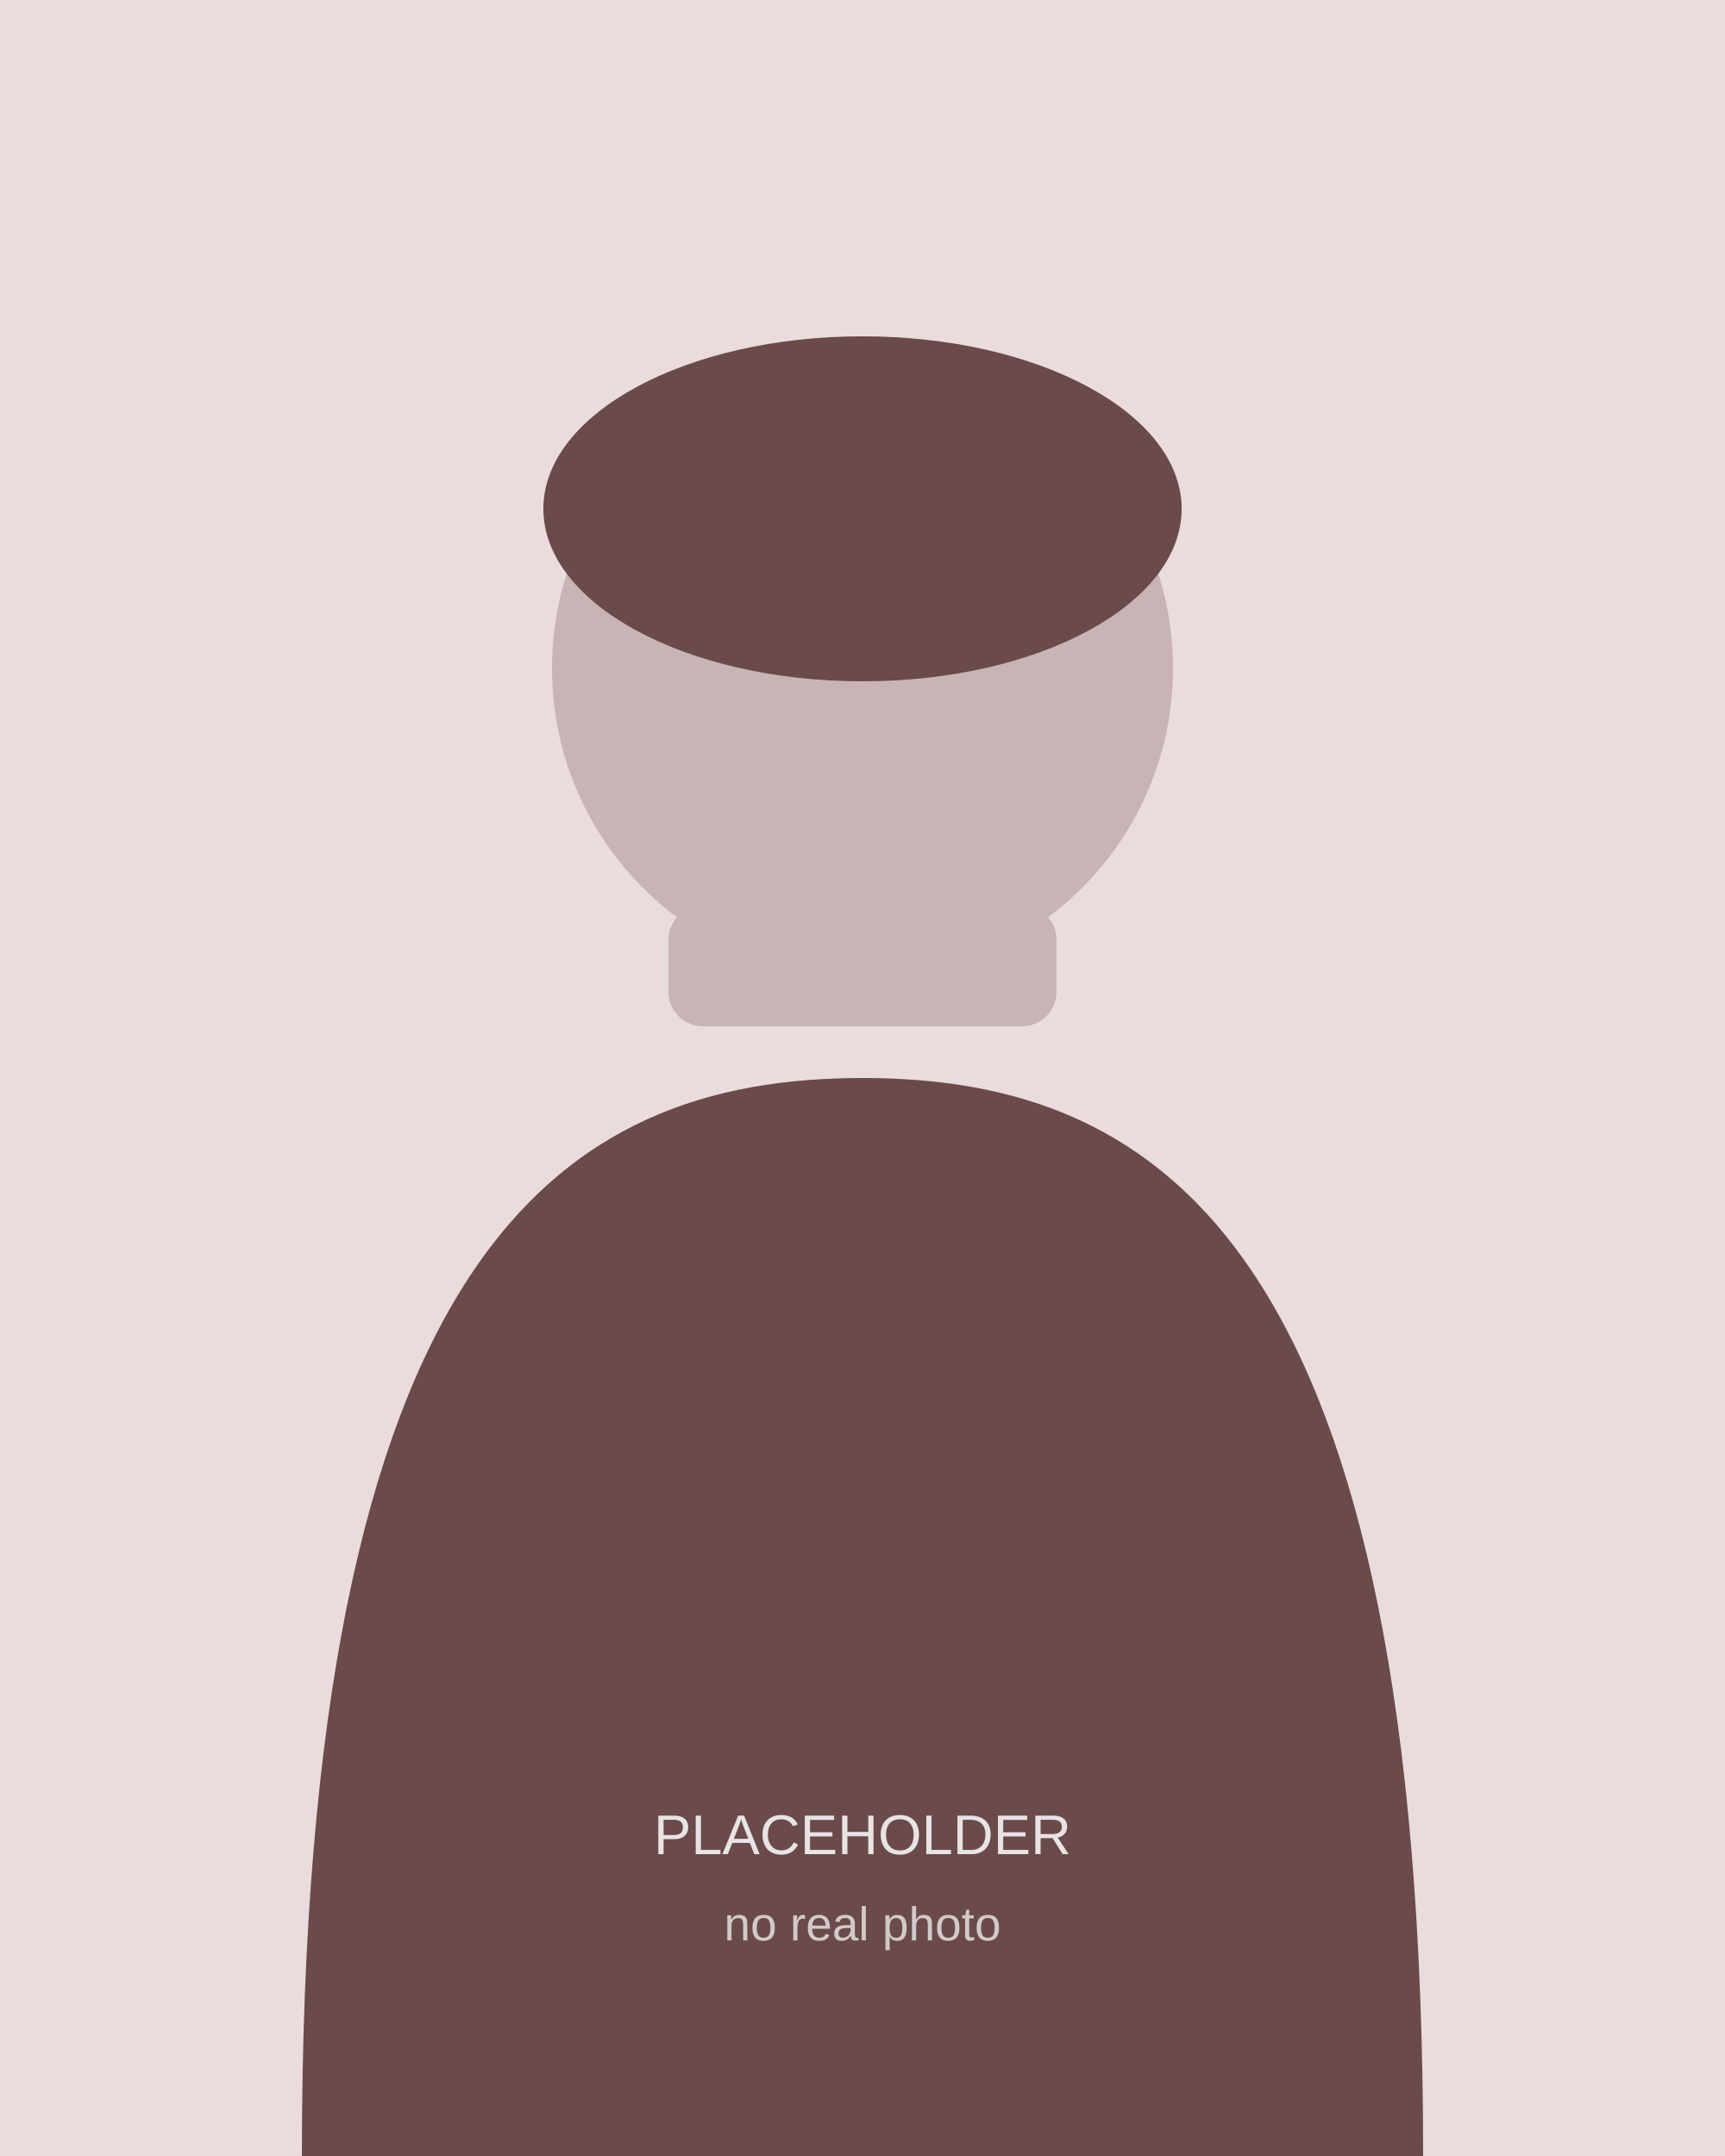
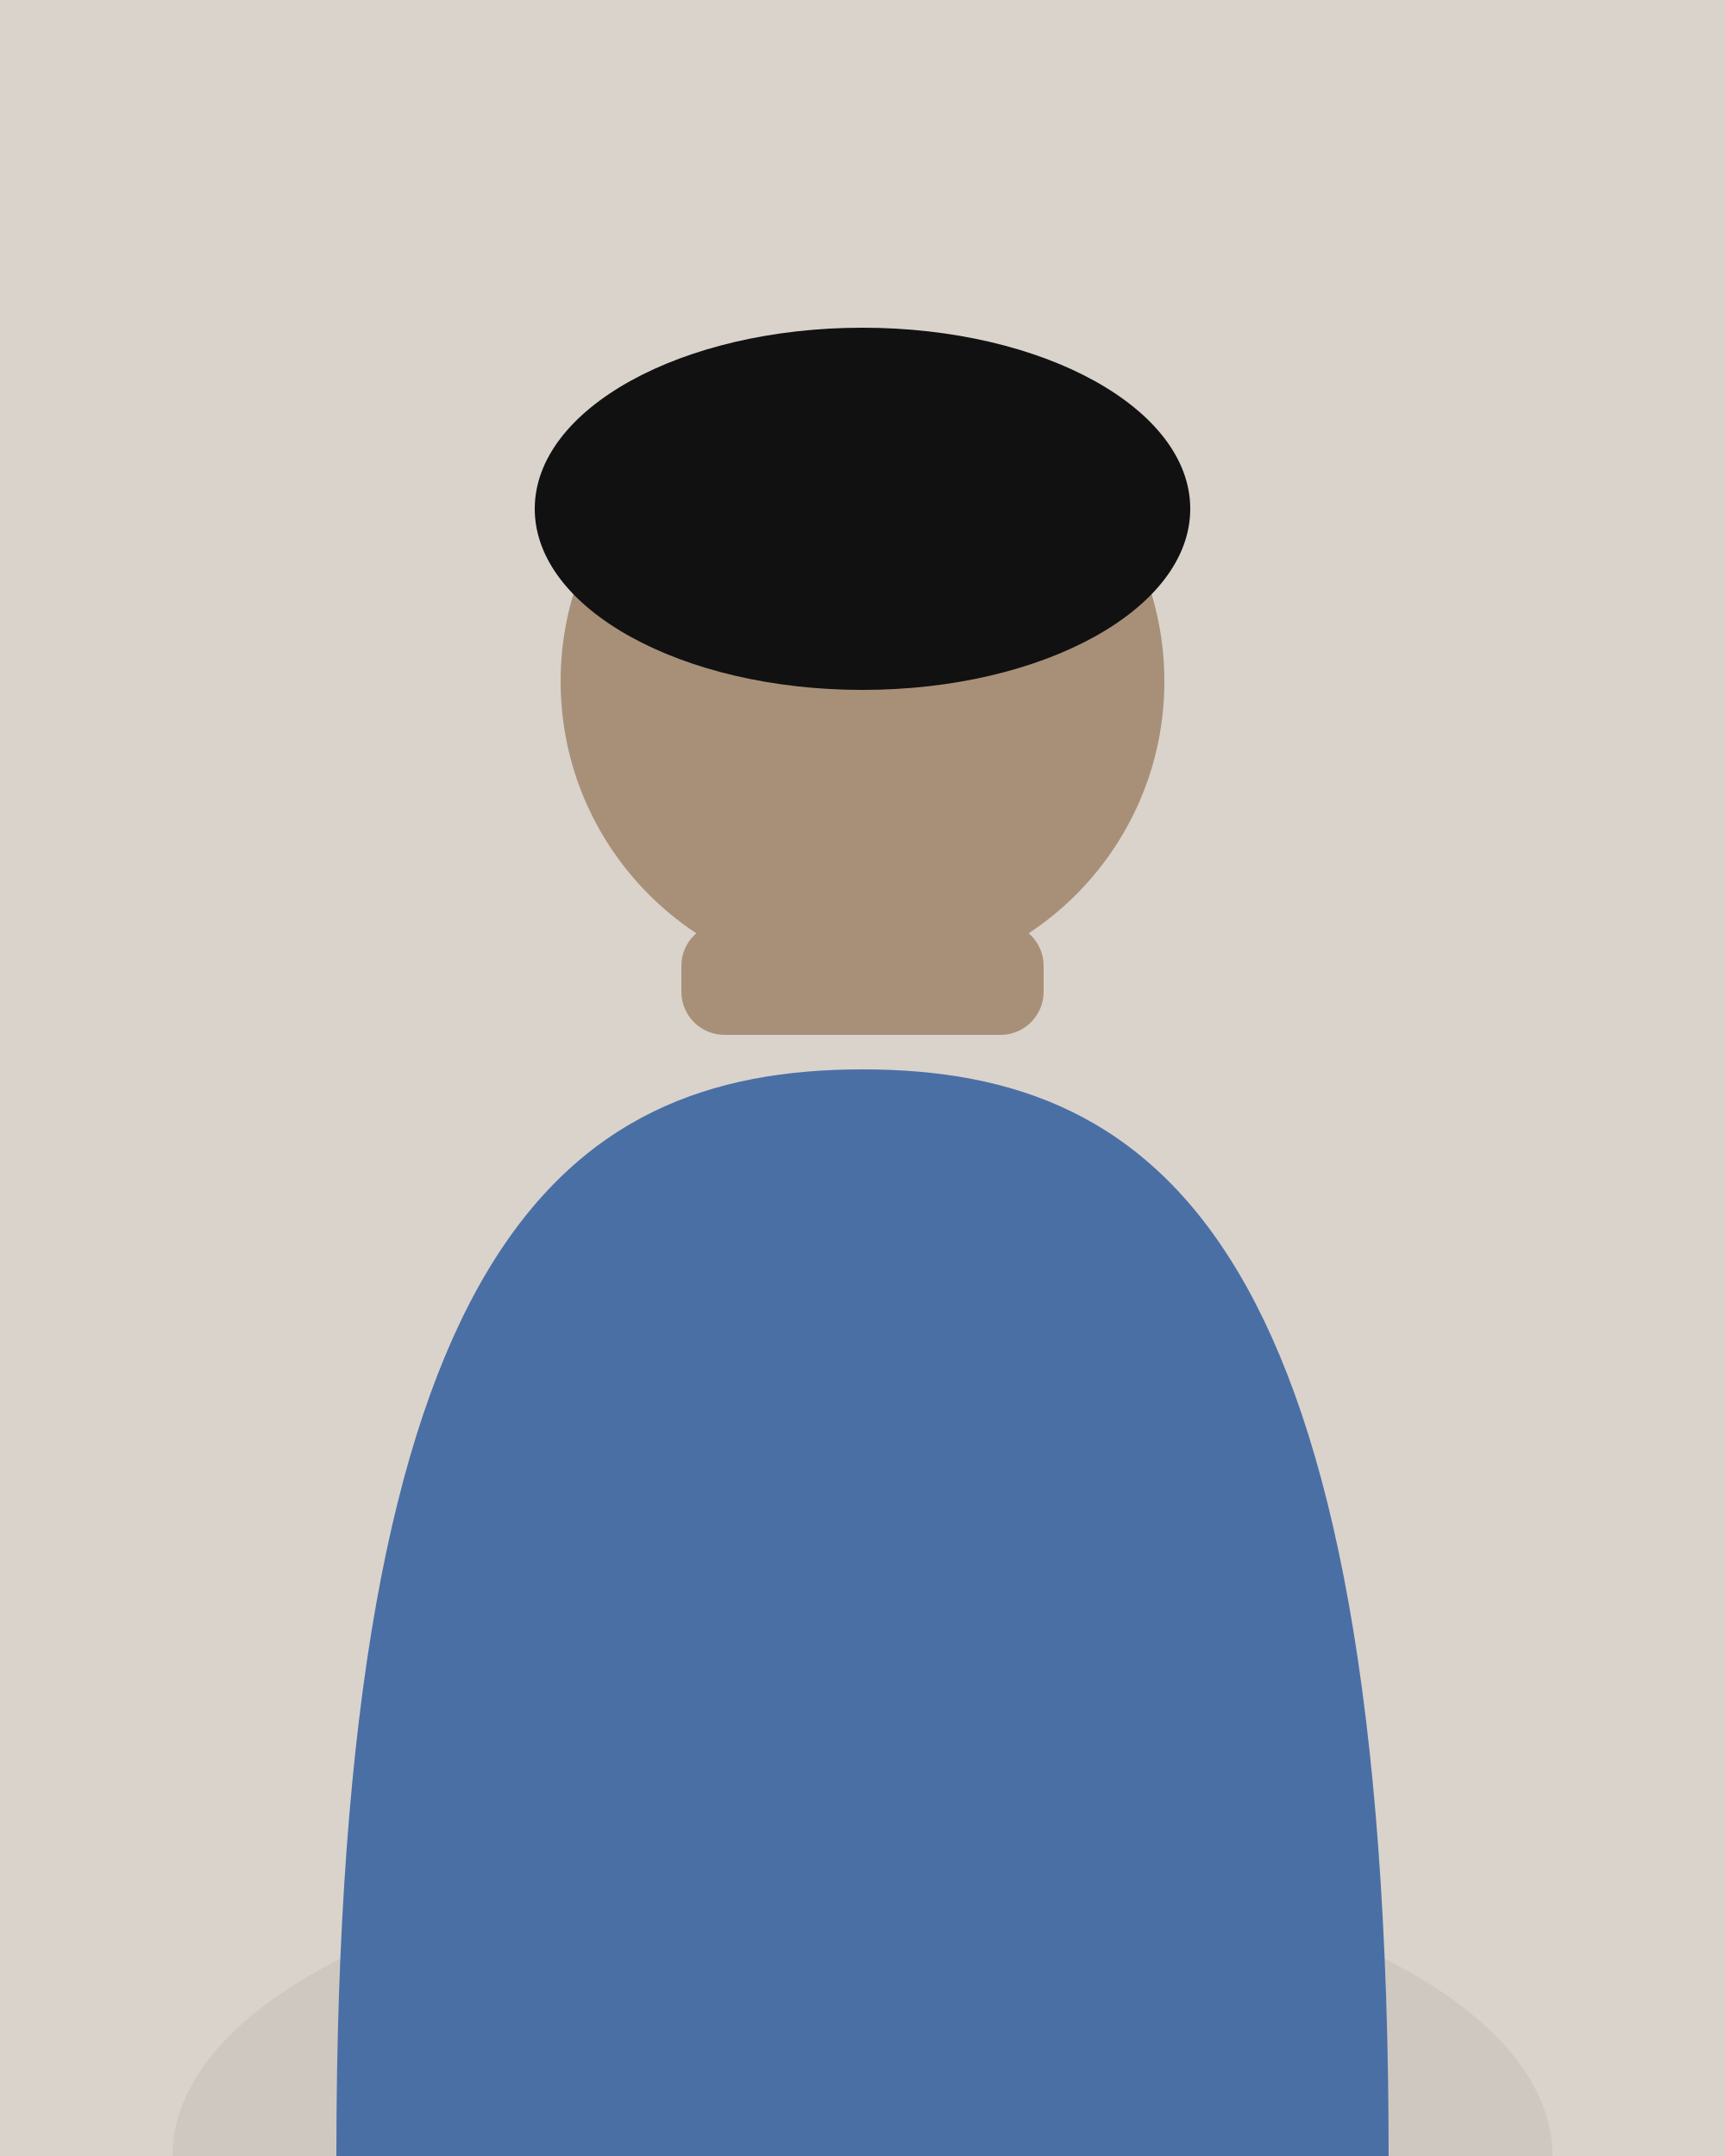
- <svg xmlns="http://www.w3.org/2000/svg" viewBox="0 0 400 500" role="img" aria-label="Clothed portrait placeholder">
-   <rect width="400" height="500" fill="#eadcdc" />
-   <circle cx="200" cy="155" r="72" fill="#c8b4b4" />
-   <ellipse cx="200" cy="118" rx="74" ry="40" fill="#6a4a4a" />
-   <path d="M70 500 C70 290 130 250 200 250 C270 250 330 290 330 500" fill="#6a4a4a" />
-   <rect x="155" y="210" width="90" height="28" rx="8" fill="#c8b4b4" />
-   <text x="200" y="430" text-anchor="middle" font-family="Arial" font-size="13" fill="#ffffff" opacity="0.85">PLACEHOLDER</text>
-   <text x="200" y="450" text-anchor="middle" font-family="Arial" font-size="11" fill="#ffffff" opacity="0.7">no real photo</text>
+ <svg xmlns="http://www.w3.org/2000/svg" viewBox="0 0 400 500">
+   <rect width="400" height="500" fill="#d9d3cc" />
+   <ellipse cx="200" cy="500" rx="160" ry="70" fill="#cfc8c0" />
+   <path d="M78 500 C78 290 130 248 200 248 C270 248 322 290 322 500" fill="#4a6fa5" />
+   <circle cx="200" cy="158" r="70" fill="#a89078" />
+   <ellipse cx="200" cy="118" rx="76" ry="42" fill="#111" />
+   <rect x="158" y="214" width="84" height="26" rx="10" fill="#a89078" />
</svg>
